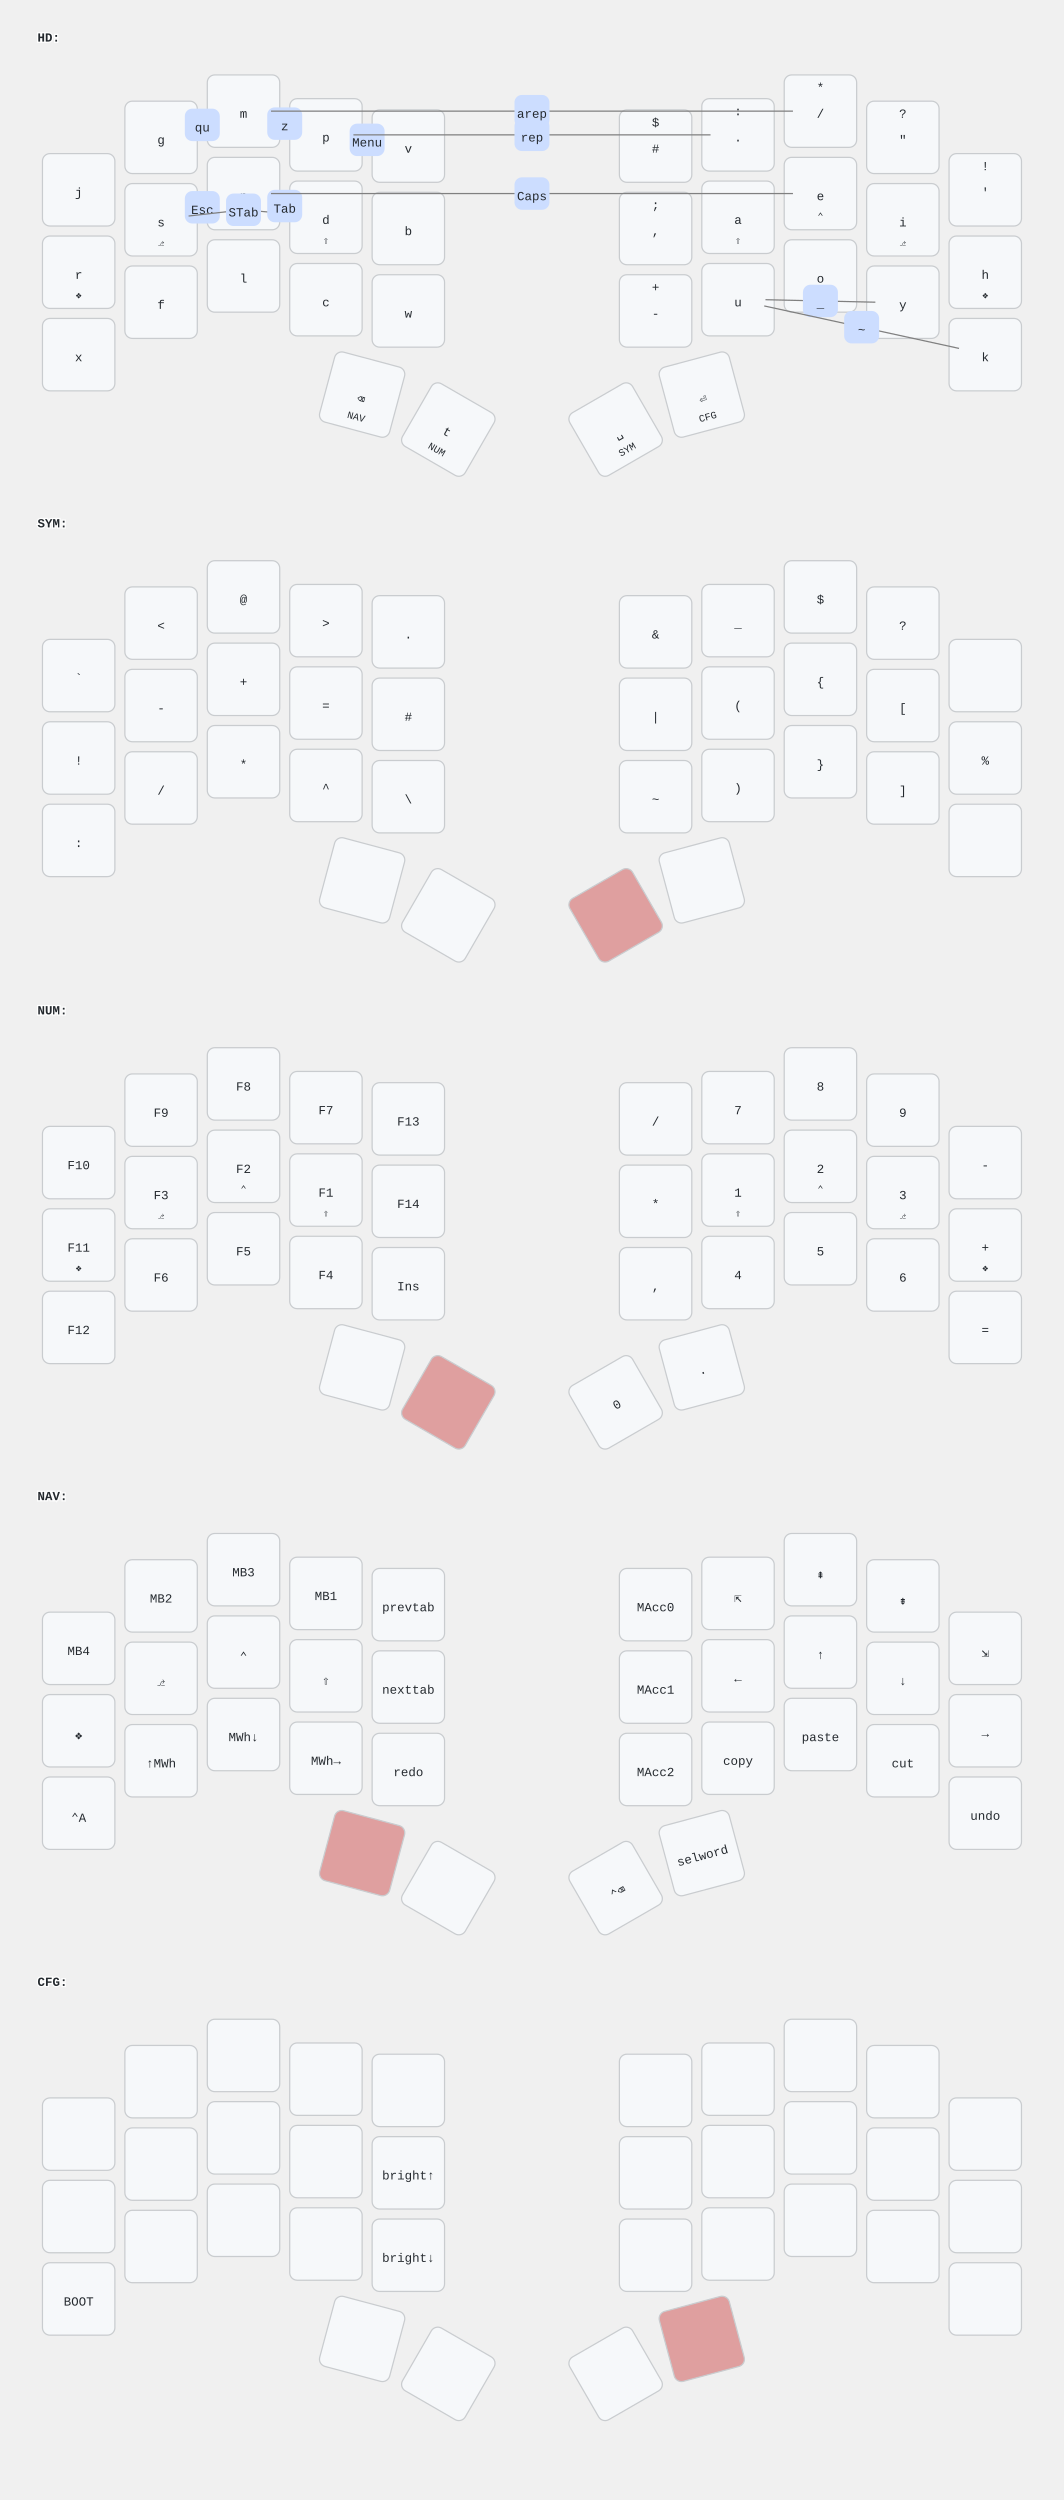
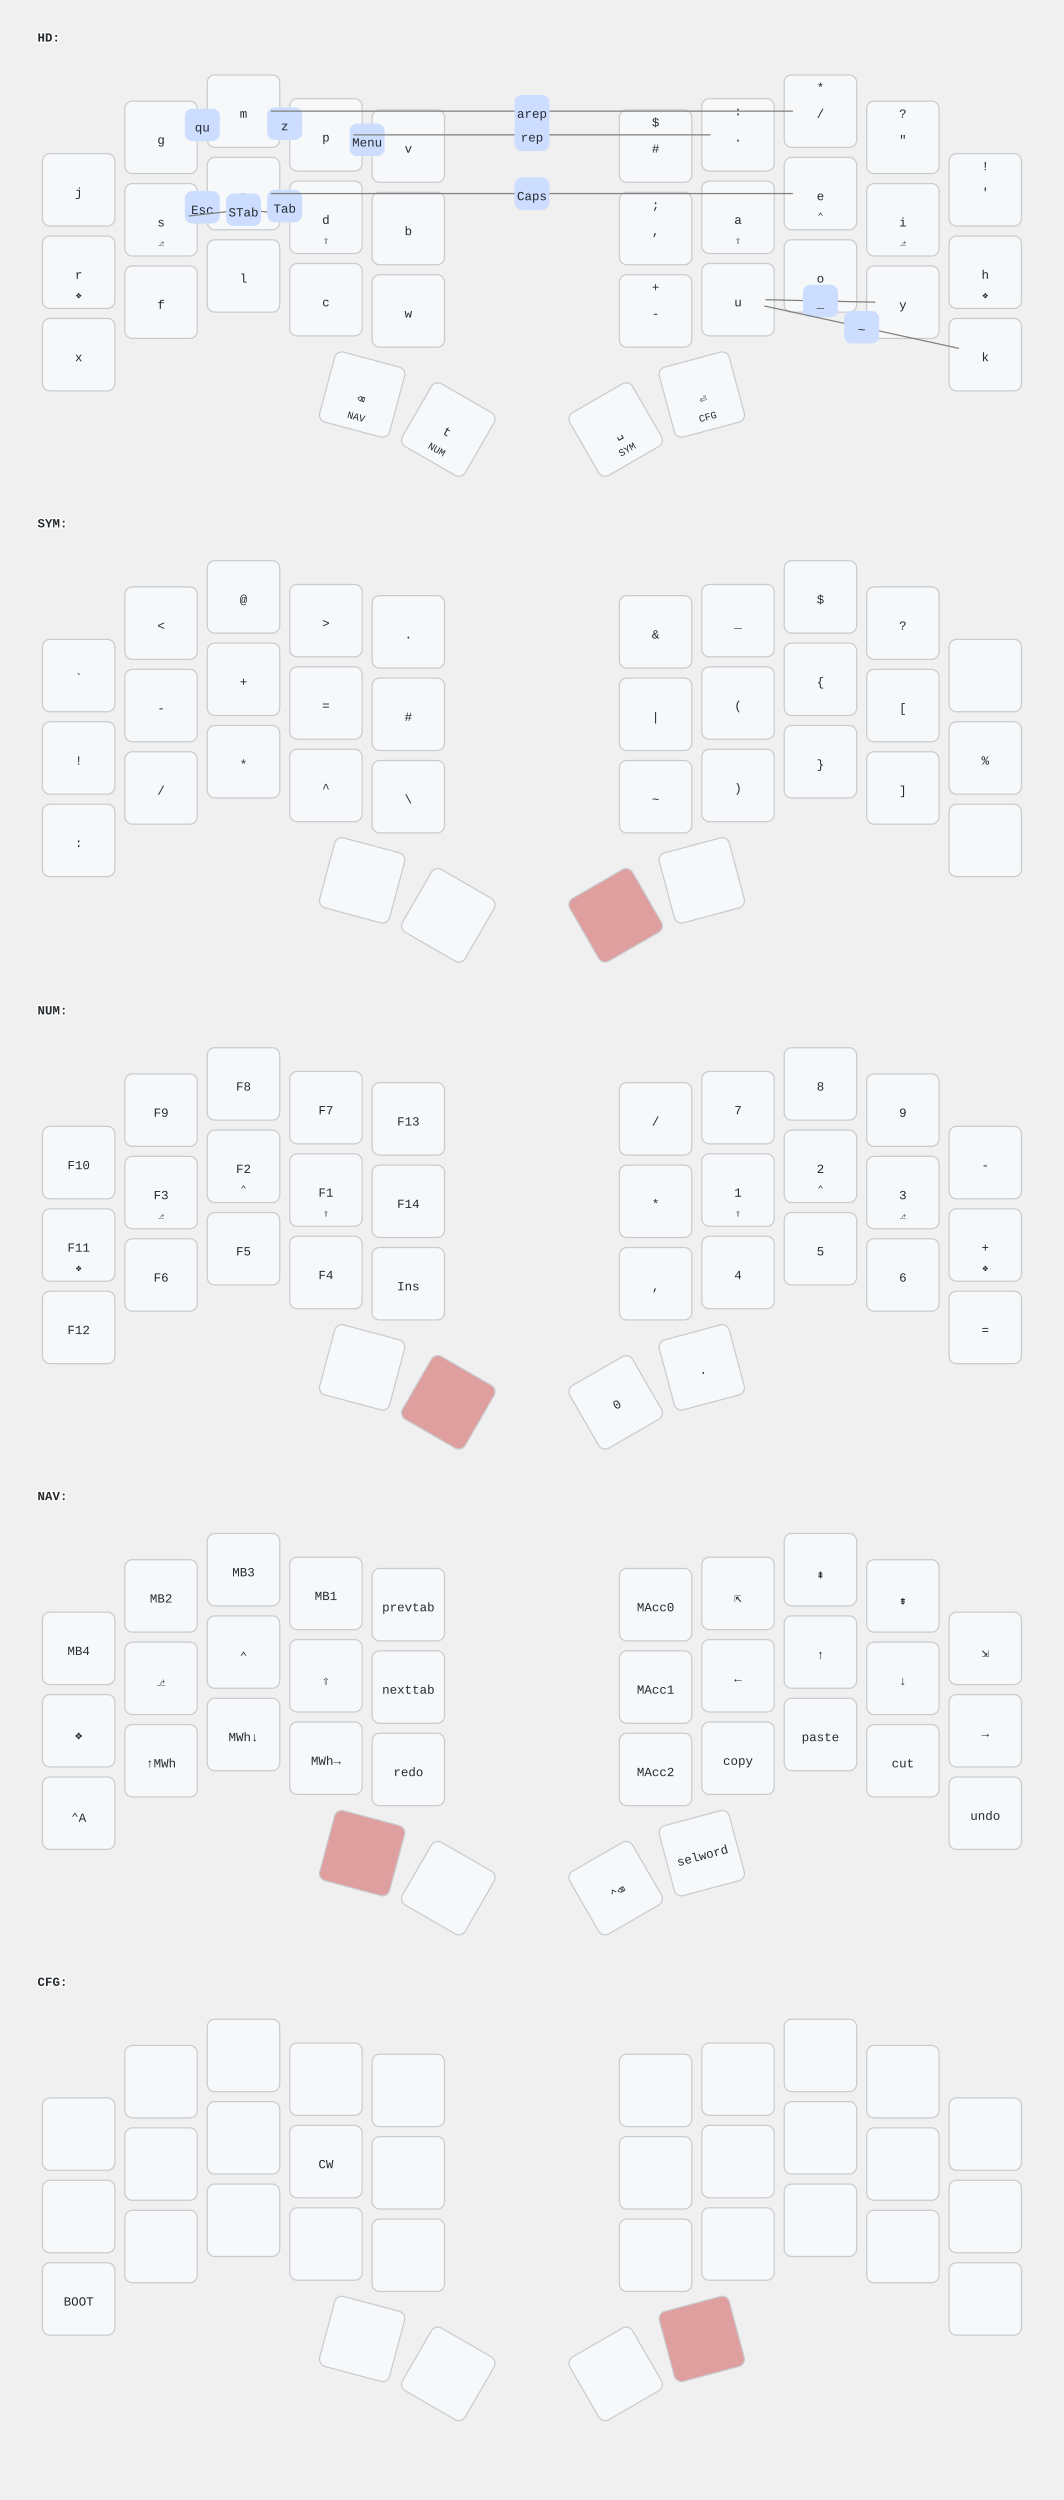
<svg xmlns="http://www.w3.org/2000/svg" width="852" height="2002" viewBox="0 0 852 2002" class="keymap">
  <style>/* inherit to force styles through use tags */
svg path {
    fill: inherit;
}

/* font and background color specifications */
svg.keymap {
    font-family: SFMono-Regular,Consolas,Liberation Mono,Menlo,monospace;
    font-size: 10px;
    font-kerning: normal;
    text-rendering: optimizeLegibility;
    fill: #24292e;
}

/* default key styling */
rect.key {
    fill: #f6f8fa;
    stroke: #c9cccf;
    stroke-width: 1;
}

/* default key side styling, only used is draw_key_sides is set */
rect.side {
    filter: brightness(90%);
}

/* color accent for combo boxes */
rect.combo, rect.combo-separate {
    fill: #cdf;
}

/* color accent for held keys */
rect.held, rect.combo.held {
    fill: #df9f9f;
}

/* color accent for ghost (optional) keys */
rect.ghost, rect.combo.ghost {
    stroke-dasharray: 4, 4;
    stroke-width: 2;
}

text {
    text-anchor: middle;
    dominant-baseline: hanging;
}

/* styling for layer labels */
text.label {
    font-weight: bold;
    text-anchor: start;
    stroke: white;
    stroke-width: 2;
    paint-order: stroke;
}

/* styling for combo tap, and key hold/shifted label text */
text.combo, text.hold, text.shifted {
    font-size: 10px;
}

/* styling for hold label text */
text.hold {
    font-size: 8px;
}

text.hold {
    text-anchor: middle;
    dominant-baseline: auto;
}

text.shifted {
    text-anchor: middle;
    dominant-baseline: hanging;
}

/* styling for hold/shifted label text in combo box */
text.combo.hold, text.combo.shifted {
    font-size: 8px;
}

/* lighter symbol for transparent keys */
text.trans {
    fill: #7b7e81;
}

/* styling for combo dendrons */
path.combo {
    stroke-width: 1;
    stroke: gray;
    fill: none;
}

/* Start Tabler Icons Cleanup */
/* cannot use height/width with glyphs */
.icon-tabler &gt; path {
    fill: inherit;
    stroke: inherit;
    stroke-width: 2;
}
/* hide tabler's default box */
.icon-tabler &gt; path[stroke="none"][fill="none"] {
    visibility: hidden;
}
/* End Tabler Icons Cleanup */
</style>
  <g transform="translate(30, 0)" class="layer-HD">
    <text x="0" y="28" class="label" id="HD">HD:</text>
    <g transform="translate(0, 56)">
      <g transform="translate(33, 96)" class="key keypos-0">
        <rect rx="6" ry="6" x="-29" y="-29" width="58" height="58" class="key" />
        <text x="0" y="0" class="key tap">j</text>
      </g>
      <g transform="translate(99, 54)" class="key keypos-1">
        <rect rx="6" ry="6" x="-29" y="-29" width="58" height="58" class="key" />
        <text x="0" y="0" class="key tap">g</text>
      </g>
      <g transform="translate(165, 33)" class="key keypos-2">
        <rect rx="6" ry="6" x="-29" y="-29" width="58" height="58" class="key" />
        <text x="0" y="0" class="key tap">m</text>
      </g>
      <g transform="translate(231, 52)" class="key keypos-3">
        <rect rx="6" ry="6" x="-29" y="-29" width="58" height="58" class="key" />
        <text x="0" y="0" class="key tap">p</text>
      </g>
      <g transform="translate(297, 61)" class="key keypos-4">
        <rect rx="6" ry="6" x="-29" y="-29" width="58" height="58" class="key" />
        <text x="0" y="0" class="key tap">v</text>
      </g>
      <g transform="translate(495, 61)" class="key keypos-5">
        <rect rx="6" ry="6" x="-29" y="-29" width="58" height="58" class="key" />
        <text x="0" y="0" class="key tap">#</text>
        <text x="0" y="-21" class="key shifted">$</text>
      </g>
      <g transform="translate(561, 52)" class="key keypos-6">
        <rect rx="6" ry="6" x="-29" y="-29" width="58" height="58" class="key" />
        <text x="0" y="0" class="key tap">.</text>
        <text x="0" y="-21" class="key shifted">:</text>
      </g>
      <g transform="translate(627, 33)" class="key keypos-7">
        <rect rx="6" ry="6" x="-29" y="-29" width="58" height="58" class="key" />
        <text x="0" y="0" class="key tap">/</text>
        <text x="0" y="-21" class="key shifted">*</text>
      </g>
      <g transform="translate(693, 54)" class="key keypos-8">
        <rect rx="6" ry="6" x="-29" y="-29" width="58" height="58" class="key" />
        <text x="0" y="0" class="key tap">"</text>
        <text x="0" y="-21" class="key shifted">?</text>
      </g>
      <g transform="translate(759, 96)" class="key keypos-9">
        <rect rx="6" ry="6" x="-29" y="-29" width="58" height="58" class="key" />
        <text x="0" y="0" class="key tap">'</text>
        <text x="0" y="-21" class="key shifted">!</text>
      </g>
      <g transform="translate(33, 162)" class="key keypos-10">
        <rect rx="6" ry="6" x="-29" y="-29" width="58" height="58" class="key" />
        <text x="0" y="0" class="key tap">r</text>
        <text x="0" y="21" class="key hold">❖</text>
      </g>
      <g transform="translate(99, 120)" class="key keypos-11">
        <rect rx="6" ry="6" x="-29" y="-29" width="58" height="58" class="key" />
        <text x="0" y="0" class="key tap">s</text>
        <text x="0" y="21" class="key hold">⎇</text>
      </g>
      <g transform="translate(165, 99)" class="key keypos-12">
        <rect rx="6" ry="6" x="-29" y="-29" width="58" height="58" class="key" />
        <text x="0" y="0" class="key tap">n</text>
        <text x="0" y="21" class="key hold">⌃</text>
      </g>
      <g transform="translate(231, 118)" class="key keypos-13">
        <rect rx="6" ry="6" x="-29" y="-29" width="58" height="58" class="key" />
        <text x="0" y="0" class="key tap">d</text>
        <text x="0" y="21" class="key hold">⇧</text>
      </g>
      <g transform="translate(297, 127)" class="key keypos-14">
        <rect rx="6" ry="6" x="-29" y="-29" width="58" height="58" class="key" />
        <text x="0" y="0" class="key tap">b</text>
      </g>
      <g transform="translate(495, 127)" class="key keypos-15">
        <rect rx="6" ry="6" x="-29" y="-29" width="58" height="58" class="key" />
        <text x="0" y="0" class="key tap">,</text>
        <text x="0" y="-21" class="key shifted">;</text>
      </g>
      <g transform="translate(561, 118)" class="key keypos-16">
        <rect rx="6" ry="6" x="-29" y="-29" width="58" height="58" class="key" />
        <text x="0" y="0" class="key tap">a</text>
        <text x="0" y="21" class="key hold">⇧</text>
      </g>
      <g transform="translate(627, 99)" class="key keypos-17">
        <rect rx="6" ry="6" x="-29" y="-29" width="58" height="58" class="key" />
        <text x="0" y="0" class="key tap">e</text>
        <text x="0" y="21" class="key hold">⌃</text>
      </g>
      <g transform="translate(693, 120)" class="key keypos-18">
        <rect rx="6" ry="6" x="-29" y="-29" width="58" height="58" class="key" />
        <text x="0" y="0" class="key tap">i</text>
        <text x="0" y="21" class="key hold">⎇</text>
      </g>
      <g transform="translate(759, 162)" class="key keypos-19">
        <rect rx="6" ry="6" x="-29" y="-29" width="58" height="58" class="key" />
        <text x="0" y="0" class="key tap">h</text>
        <text x="0" y="21" class="key hold">❖</text>
      </g>
      <g transform="translate(33, 228)" class="key keypos-20">
        <rect rx="6" ry="6" x="-29" y="-29" width="58" height="58" class="key" />
        <text x="0" y="0" class="key tap">x</text>
      </g>
      <g transform="translate(99, 186)" class="key keypos-21">
        <rect rx="6" ry="6" x="-29" y="-29" width="58" height="58" class="key" />
        <text x="0" y="0" class="key tap">f</text>
      </g>
      <g transform="translate(165, 165)" class="key keypos-22">
        <rect rx="6" ry="6" x="-29" y="-29" width="58" height="58" class="key" />
        <text x="0" y="0" class="key tap">l</text>
      </g>
      <g transform="translate(231, 184)" class="key keypos-23">
        <rect rx="6" ry="6" x="-29" y="-29" width="58" height="58" class="key" />
        <text x="0" y="0" class="key tap">c</text>
      </g>
      <g transform="translate(297, 193)" class="key keypos-24">
        <rect rx="6" ry="6" x="-29" y="-29" width="58" height="58" class="key" />
        <text x="0" y="0" class="key tap">w</text>
      </g>
      <g transform="translate(495, 193)" class="key keypos-25">
        <rect rx="6" ry="6" x="-29" y="-29" width="58" height="58" class="key" />
        <text x="0" y="0" class="key tap">-</text>
        <text x="0" y="-21" class="key shifted">+</text>
      </g>
      <g transform="translate(561, 184)" class="key keypos-26">
        <rect rx="6" ry="6" x="-29" y="-29" width="58" height="58" class="key" />
        <text x="0" y="0" class="key tap">u</text>
      </g>
      <g transform="translate(627, 165)" class="key keypos-27">
        <rect rx="6" ry="6" x="-29" y="-29" width="58" height="58" class="key" />
        <text x="0" y="0" class="key tap">o</text>
      </g>
      <g transform="translate(693, 186)" class="key keypos-28">
        <rect rx="6" ry="6" x="-29" y="-29" width="58" height="58" class="key" />
        <text x="0" y="0" class="key tap">y</text>
      </g>
      <g transform="translate(759, 228)" class="key keypos-29">
        <rect rx="6" ry="6" x="-29" y="-29" width="58" height="58" class="key" />
        <text x="0" y="0" class="key tap">k</text>
      </g>
      <g transform="translate(260, 260) rotate(15.0)" class="key keypos-30">
        <rect rx="6" ry="6" x="-29" y="-29" width="58" height="58" class="key" />
        <text x="0" y="0" class="key tap">⌫</text>
        <a href="#NAV">
          <text x="0" y="21" class="key hold layer-activator">NAV</text>
        </a>
      </g>
      <g transform="translate(329, 288) rotate(30.0)" class="key keypos-31">
        <rect rx="6" ry="6" x="-29" y="-29" width="58" height="58" class="key" />
        <text x="0" y="0" class="key tap">t</text>
        <a href="#NUM">
          <text x="0" y="21" class="key hold layer-activator">NUM</text>
        </a>
      </g>
      <g transform="translate(463, 288) rotate(-30.0)" class="key keypos-32">
        <rect rx="6" ry="6" x="-29" y="-29" width="58" height="58" class="key" />
        <text x="0" y="0" class="key tap">␣</text>
        <a href="#SYM">
          <text x="0" y="21" class="key hold layer-activator">SYM</text>
        </a>
      </g>
      <g transform="translate(532, 260) rotate(-15.0)" class="key keypos-33">
        <rect rx="6" ry="6" x="-29" y="-29" width="58" height="58" class="key" />
        <text x="0" y="0" class="key tap">⏎</text>
        <a href="#CFG">
          <text x="0" y="21" class="key hold layer-activator">CFG</text>
        </a>
      </g>
      <g class="combo combopos-0">
        <rect rx="6" ry="6" x="118" y="31" width="28" height="26" class="combo" />
        <text x="132" y="44" class="combo tap">qu</text>
      </g>
      <g class="combo combopos-1">
        <rect rx="6" ry="6" x="184" y="30" width="28" height="26" class="combo" />
        <text x="198" y="43" class="combo tap">z</text>
      </g>
      <g class="combo combopos-2">
        <rect rx="6" ry="6" x="250" y="43" width="28" height="26" class="combo" />
        <text x="264" y="56" class="combo tap">Menu</text>
      </g>
      <g class="combo combopos-3">
        <rect rx="6" ry="6" x="118" y="97" width="28" height="26" class="combo" />
        <text x="132" y="110" class="combo tap">Esc</text>
      </g>
      <g class="combo combopos-4">
        <path d="M165,112 l-44,5" class="combo" />
        <path d="M165,112 l44,4" class="combo" />
        <rect rx="6" ry="6" x="151" y="99" width="28" height="26" class="combo" />
        <text x="165" y="112" class="combo tap">STab</text>
      </g>
      <g class="combo combopos-5">
        <rect rx="6" ry="6" x="184" y="96" width="28" height="26" class="combo" />
        <text x="198" y="109" class="combo tap">Tab</text>
      </g>
      <g class="combo combopos-6">
        <path d="M396,99 l-209,0" class="combo" />
        <path d="M396,99 l209,0" class="combo" />
        <rect rx="6" ry="6" x="382" y="86" width="28" height="26" class="combo" />
        <text x="396" y="99" class="combo tap">Caps</text>
      </g>
      <g class="combo combopos-7">
        <path d="M627,185 l-44,-1" class="combo" />
        <path d="M627,185 l44,1" class="combo" />
        <rect rx="6" ry="6" x="613" y="172" width="28" height="26" class="combo" />
        <text x="627" y="185" class="combo tap">_</text>
      </g>
      <g class="combo combopos-8">
        <path d="M660,206 l-78,-17" class="combo" />
        <path d="M660,206 l78,17" class="combo" />
        <rect rx="6" ry="6" x="646" y="193" width="28" height="26" class="combo" />
        <text x="660" y="206" class="combo tap">~</text>
      </g>
      <g class="combo combopos-9">
        <path d="M396,52 l-143,0" class="combo" />
        <path d="M396,52 l143,0" class="combo" />
        <rect rx="6" ry="6" x="382" y="39" width="28" height="26" class="combo" />
        <text x="396" y="52" class="combo tap">rep</text>
      </g>
      <g class="combo combopos-10">
        <path d="M396,33 l-209,0" class="combo" />
        <path d="M396,33 l209,0" class="combo" />
        <rect rx="6" ry="6" x="382" y="20" width="28" height="26" class="combo" />
        <text x="396" y="33" class="combo tap">arep</text>
      </g>
    </g>
  </g>
  <g transform="translate(30, 389)" class="layer-SYM">
    <text x="0" y="28" class="label" id="SYM">SYM:</text>
    <g transform="translate(0, 56)">
      <g transform="translate(33, 96)" class="key keypos-0">
        <rect rx="6" ry="6" x="-29" y="-29" width="58" height="58" class="key" />
        <text x="0" y="0" class="key tap">`</text>
      </g>
      <g transform="translate(99, 54)" class="key keypos-1">
        <rect rx="6" ry="6" x="-29" y="-29" width="58" height="58" class="key" />
        <text x="0" y="0" class="key tap">&lt;</text>
      </g>
      <g transform="translate(165, 33)" class="key keypos-2">
        <rect rx="6" ry="6" x="-29" y="-29" width="58" height="58" class="key" />
        <text x="0" y="0" class="key tap">@</text>
      </g>
      <g transform="translate(231, 52)" class="key keypos-3">
        <rect rx="6" ry="6" x="-29" y="-29" width="58" height="58" class="key" />
        <text x="0" y="0" class="key tap">&gt;</text>
      </g>
      <g transform="translate(297, 61)" class="key keypos-4">
        <rect rx="6" ry="6" x="-29" y="-29" width="58" height="58" class="key" />
        <text x="0" y="0" class="key tap">.</text>
      </g>
      <g transform="translate(495, 61)" class="key keypos-5">
        <rect rx="6" ry="6" x="-29" y="-29" width="58" height="58" class="key" />
        <text x="0" y="0" class="key tap">&amp;</text>
      </g>
      <g transform="translate(561, 52)" class="key keypos-6">
        <rect rx="6" ry="6" x="-29" y="-29" width="58" height="58" class="key" />
        <text x="0" y="0" class="key tap">_</text>
      </g>
      <g transform="translate(627, 33)" class="key keypos-7">
        <rect rx="6" ry="6" x="-29" y="-29" width="58" height="58" class="key" />
        <text x="0" y="0" class="key tap">$</text>
      </g>
      <g transform="translate(693, 54)" class="key keypos-8">
        <rect rx="6" ry="6" x="-29" y="-29" width="58" height="58" class="key" />
        <text x="0" y="0" class="key tap">?</text>
      </g>
      <g transform="translate(759, 96)" class="key keypos-9">
        <rect rx="6" ry="6" x="-29" y="-29" width="58" height="58" class="key" />
      </g>
      <g transform="translate(33, 162)" class="key keypos-10">
        <rect rx="6" ry="6" x="-29" y="-29" width="58" height="58" class="key" />
        <text x="0" y="0" class="key tap">!</text>
      </g>
      <g transform="translate(99, 120)" class="key keypos-11">
        <rect rx="6" ry="6" x="-29" y="-29" width="58" height="58" class="key" />
        <text x="0" y="0" class="key tap">-</text>
      </g>
      <g transform="translate(165, 99)" class="key keypos-12">
        <rect rx="6" ry="6" x="-29" y="-29" width="58" height="58" class="key" />
        <text x="0" y="0" class="key tap">+</text>
      </g>
      <g transform="translate(231, 118)" class="key keypos-13">
        <rect rx="6" ry="6" x="-29" y="-29" width="58" height="58" class="key" />
        <text x="0" y="0" class="key tap">=</text>
      </g>
      <g transform="translate(297, 127)" class="key keypos-14">
        <rect rx="6" ry="6" x="-29" y="-29" width="58" height="58" class="key" />
        <text x="0" y="0" class="key tap">#</text>
      </g>
      <g transform="translate(495, 127)" class="key keypos-15">
        <rect rx="6" ry="6" x="-29" y="-29" width="58" height="58" class="key" />
        <text x="0" y="0" class="key tap">|</text>
      </g>
      <g transform="translate(561, 118)" class="key keypos-16">
        <rect rx="6" ry="6" x="-29" y="-29" width="58" height="58" class="key" />
        <text x="0" y="0" class="key tap">(</text>
      </g>
      <g transform="translate(627, 99)" class="key keypos-17">
        <rect rx="6" ry="6" x="-29" y="-29" width="58" height="58" class="key" />
        <text x="0" y="0" class="key tap">{</text>
      </g>
      <g transform="translate(693, 120)" class="key keypos-18">
        <rect rx="6" ry="6" x="-29" y="-29" width="58" height="58" class="key" />
        <text x="0" y="0" class="key tap">[</text>
      </g>
      <g transform="translate(759, 162)" class="key keypos-19">
        <rect rx="6" ry="6" x="-29" y="-29" width="58" height="58" class="key" />
        <text x="0" y="0" class="key tap">%</text>
      </g>
      <g transform="translate(33, 228)" class="key keypos-20">
        <rect rx="6" ry="6" x="-29" y="-29" width="58" height="58" class="key" />
        <text x="0" y="0" class="key tap">:</text>
      </g>
      <g transform="translate(99, 186)" class="key keypos-21">
        <rect rx="6" ry="6" x="-29" y="-29" width="58" height="58" class="key" />
        <text x="0" y="0" class="key tap">/</text>
      </g>
      <g transform="translate(165, 165)" class="key keypos-22">
        <rect rx="6" ry="6" x="-29" y="-29" width="58" height="58" class="key" />
        <text x="0" y="0" class="key tap">*</text>
      </g>
      <g transform="translate(231, 184)" class="key keypos-23">
        <rect rx="6" ry="6" x="-29" y="-29" width="58" height="58" class="key" />
        <text x="0" y="0" class="key tap">^</text>
      </g>
      <g transform="translate(297, 193)" class="key keypos-24">
        <rect rx="6" ry="6" x="-29" y="-29" width="58" height="58" class="key" />
        <text x="0" y="0" class="key tap">\</text>
      </g>
      <g transform="translate(495, 193)" class="key keypos-25">
        <rect rx="6" ry="6" x="-29" y="-29" width="58" height="58" class="key" />
        <text x="0" y="0" class="key tap">~</text>
      </g>
      <g transform="translate(561, 184)" class="key keypos-26">
        <rect rx="6" ry="6" x="-29" y="-29" width="58" height="58" class="key" />
        <text x="0" y="0" class="key tap">)</text>
      </g>
      <g transform="translate(627, 165)" class="key keypos-27">
        <rect rx="6" ry="6" x="-29" y="-29" width="58" height="58" class="key" />
        <text x="0" y="0" class="key tap">}</text>
      </g>
      <g transform="translate(693, 186)" class="key keypos-28">
        <rect rx="6" ry="6" x="-29" y="-29" width="58" height="58" class="key" />
        <text x="0" y="0" class="key tap">]</text>
      </g>
      <g transform="translate(759, 228)" class="key keypos-29">
        <rect rx="6" ry="6" x="-29" y="-29" width="58" height="58" class="key" />
      </g>
      <g transform="translate(260, 260) rotate(15.0)" class="key keypos-30">
        <rect rx="6" ry="6" x="-29" y="-29" width="58" height="58" class="key" />
      </g>
      <g transform="translate(329, 288) rotate(30.0)" class="key keypos-31">
        <rect rx="6" ry="6" x="-29" y="-29" width="58" height="58" class="key" />
      </g>
      <g transform="translate(463, 288) rotate(-30.0)" class="key held keypos-32">
        <rect rx="6" ry="6" x="-29" y="-29" width="58" height="58" class="key held" />
      </g>
      <g transform="translate(532, 260) rotate(-15.0)" class="key keypos-33">
        <rect rx="6" ry="6" x="-29" y="-29" width="58" height="58" class="key" />
      </g>
    </g>
  </g>
  <g transform="translate(30, 779)" class="layer-NUM">
    <text x="0" y="28" class="label" id="NUM">NUM:</text>
    <g transform="translate(0, 56)">
      <g transform="translate(33, 96)" class="key keypos-0">
        <rect rx="6" ry="6" x="-29" y="-29" width="58" height="58" class="key" />
        <text x="0" y="0" class="key tap">F10</text>
      </g>
      <g transform="translate(99, 54)" class="key keypos-1">
        <rect rx="6" ry="6" x="-29" y="-29" width="58" height="58" class="key" />
        <text x="0" y="0" class="key tap">F9</text>
      </g>
      <g transform="translate(165, 33)" class="key keypos-2">
        <rect rx="6" ry="6" x="-29" y="-29" width="58" height="58" class="key" />
        <text x="0" y="0" class="key tap">F8</text>
      </g>
      <g transform="translate(231, 52)" class="key keypos-3">
        <rect rx="6" ry="6" x="-29" y="-29" width="58" height="58" class="key" />
        <text x="0" y="0" class="key tap">F7</text>
      </g>
      <g transform="translate(297, 61)" class="key keypos-4">
        <rect rx="6" ry="6" x="-29" y="-29" width="58" height="58" class="key" />
        <text x="0" y="0" class="key tap">F13</text>
      </g>
      <g transform="translate(495, 61)" class="key keypos-5">
        <rect rx="6" ry="6" x="-29" y="-29" width="58" height="58" class="key" />
        <text x="0" y="0" class="key tap">/</text>
      </g>
      <g transform="translate(561, 52)" class="key keypos-6">
        <rect rx="6" ry="6" x="-29" y="-29" width="58" height="58" class="key" />
        <text x="0" y="0" class="key tap">7</text>
      </g>
      <g transform="translate(627, 33)" class="key keypos-7">
        <rect rx="6" ry="6" x="-29" y="-29" width="58" height="58" class="key" />
        <text x="0" y="0" class="key tap">8</text>
      </g>
      <g transform="translate(693, 54)" class="key keypos-8">
        <rect rx="6" ry="6" x="-29" y="-29" width="58" height="58" class="key" />
        <text x="0" y="0" class="key tap">9</text>
      </g>
      <g transform="translate(759, 96)" class="key keypos-9">
        <rect rx="6" ry="6" x="-29" y="-29" width="58" height="58" class="key" />
        <text x="0" y="0" class="key tap">-</text>
      </g>
      <g transform="translate(33, 162)" class="key keypos-10">
        <rect rx="6" ry="6" x="-29" y="-29" width="58" height="58" class="key" />
        <text x="0" y="0" class="key tap">F11</text>
        <text x="0" y="21" class="key hold">❖</text>
      </g>
      <g transform="translate(99, 120)" class="key keypos-11">
        <rect rx="6" ry="6" x="-29" y="-29" width="58" height="58" class="key" />
        <text x="0" y="0" class="key tap">F3</text>
        <text x="0" y="21" class="key hold">⎇</text>
      </g>
      <g transform="translate(165, 99)" class="key keypos-12">
        <rect rx="6" ry="6" x="-29" y="-29" width="58" height="58" class="key" />
        <text x="0" y="0" class="key tap">F2</text>
        <text x="0" y="21" class="key hold">⌃</text>
      </g>
      <g transform="translate(231, 118)" class="key keypos-13">
        <rect rx="6" ry="6" x="-29" y="-29" width="58" height="58" class="key" />
        <text x="0" y="0" class="key tap">F1</text>
        <text x="0" y="21" class="key hold">⇧</text>
      </g>
      <g transform="translate(297, 127)" class="key keypos-14">
        <rect rx="6" ry="6" x="-29" y="-29" width="58" height="58" class="key" />
        <text x="0" y="0" class="key tap">F14</text>
      </g>
      <g transform="translate(495, 127)" class="key keypos-15">
        <rect rx="6" ry="6" x="-29" y="-29" width="58" height="58" class="key" />
        <text x="0" y="0" class="key tap">*</text>
      </g>
      <g transform="translate(561, 118)" class="key keypos-16">
        <rect rx="6" ry="6" x="-29" y="-29" width="58" height="58" class="key" />
        <text x="0" y="0" class="key tap">1</text>
        <text x="0" y="21" class="key hold">⇧</text>
      </g>
      <g transform="translate(627, 99)" class="key keypos-17">
        <rect rx="6" ry="6" x="-29" y="-29" width="58" height="58" class="key" />
        <text x="0" y="0" class="key tap">2</text>
        <text x="0" y="21" class="key hold">⌃</text>
      </g>
      <g transform="translate(693, 120)" class="key keypos-18">
        <rect rx="6" ry="6" x="-29" y="-29" width="58" height="58" class="key" />
        <text x="0" y="0" class="key tap">3</text>
        <text x="0" y="21" class="key hold">⎇</text>
      </g>
      <g transform="translate(759, 162)" class="key keypos-19">
        <rect rx="6" ry="6" x="-29" y="-29" width="58" height="58" class="key" />
        <text x="0" y="0" class="key tap">+</text>
        <text x="0" y="21" class="key hold">❖</text>
      </g>
      <g transform="translate(33, 228)" class="key keypos-20">
        <rect rx="6" ry="6" x="-29" y="-29" width="58" height="58" class="key" />
        <text x="0" y="0" class="key tap">F12</text>
      </g>
      <g transform="translate(99, 186)" class="key keypos-21">
        <rect rx="6" ry="6" x="-29" y="-29" width="58" height="58" class="key" />
        <text x="0" y="0" class="key tap">F6</text>
      </g>
      <g transform="translate(165, 165)" class="key keypos-22">
        <rect rx="6" ry="6" x="-29" y="-29" width="58" height="58" class="key" />
        <text x="0" y="0" class="key tap">F5</text>
      </g>
      <g transform="translate(231, 184)" class="key keypos-23">
        <rect rx="6" ry="6" x="-29" y="-29" width="58" height="58" class="key" />
        <text x="0" y="0" class="key tap">F4</text>
      </g>
      <g transform="translate(297, 193)" class="key keypos-24">
        <rect rx="6" ry="6" x="-29" y="-29" width="58" height="58" class="key" />
        <text x="0" y="0" class="key tap">Ins</text>
      </g>
      <g transform="translate(495, 193)" class="key keypos-25">
        <rect rx="6" ry="6" x="-29" y="-29" width="58" height="58" class="key" />
        <text x="0" y="0" class="key tap">,</text>
      </g>
      <g transform="translate(561, 184)" class="key keypos-26">
        <rect rx="6" ry="6" x="-29" y="-29" width="58" height="58" class="key" />
        <text x="0" y="0" class="key tap">4</text>
      </g>
      <g transform="translate(627, 165)" class="key keypos-27">
        <rect rx="6" ry="6" x="-29" y="-29" width="58" height="58" class="key" />
        <text x="0" y="0" class="key tap">5</text>
      </g>
      <g transform="translate(693, 186)" class="key keypos-28">
        <rect rx="6" ry="6" x="-29" y="-29" width="58" height="58" class="key" />
        <text x="0" y="0" class="key tap">6</text>
      </g>
      <g transform="translate(759, 228)" class="key keypos-29">
        <rect rx="6" ry="6" x="-29" y="-29" width="58" height="58" class="key" />
        <text x="0" y="0" class="key tap">=</text>
      </g>
      <g transform="translate(260, 260) rotate(15.0)" class="key keypos-30">
        <rect rx="6" ry="6" x="-29" y="-29" width="58" height="58" class="key" />
      </g>
      <g transform="translate(329, 288) rotate(30.0)" class="key held keypos-31">
        <rect rx="6" ry="6" x="-29" y="-29" width="58" height="58" class="key held" />
      </g>
      <g transform="translate(463, 288) rotate(-30.0)" class="key keypos-32">
        <rect rx="6" ry="6" x="-29" y="-29" width="58" height="58" class="key" />
        <text x="0" y="0" class="key tap">0</text>
      </g>
      <g transform="translate(532, 260) rotate(-15.0)" class="key keypos-33">
        <rect rx="6" ry="6" x="-29" y="-29" width="58" height="58" class="key" />
        <text x="0" y="0" class="key tap">.</text>
      </g>
    </g>
  </g>
  <g transform="translate(30, 1168)" class="layer-NAV">
    <text x="0" y="28" class="label" id="NAV">NAV:</text>
    <g transform="translate(0, 56)">
      <g transform="translate(33, 96)" class="key keypos-0">
        <rect rx="6" ry="6" x="-29" y="-29" width="58" height="58" class="key" />
        <text x="0" y="0" class="key tap">MB4</text>
      </g>
      <g transform="translate(99, 54)" class="key keypos-1">
        <rect rx="6" ry="6" x="-29" y="-29" width="58" height="58" class="key" />
        <text x="0" y="0" class="key tap">MB2</text>
      </g>
      <g transform="translate(165, 33)" class="key keypos-2">
        <rect rx="6" ry="6" x="-29" y="-29" width="58" height="58" class="key" />
        <text x="0" y="0" class="key tap">MB3</text>
      </g>
      <g transform="translate(231, 52)" class="key keypos-3">
        <rect rx="6" ry="6" x="-29" y="-29" width="58" height="58" class="key" />
        <text x="0" y="0" class="key tap">MB1</text>
      </g>
      <g transform="translate(297, 61)" class="key keypos-4">
        <rect rx="6" ry="6" x="-29" y="-29" width="58" height="58" class="key" />
        <text x="0" y="0" class="key tap">prevtab</text>
      </g>
      <g transform="translate(495, 61)" class="key keypos-5">
        <rect rx="6" ry="6" x="-29" y="-29" width="58" height="58" class="key" />
        <text x="0" y="0" class="key tap">MAcc0</text>
      </g>
      <g transform="translate(561, 52)" class="key keypos-6">
        <rect rx="6" ry="6" x="-29" y="-29" width="58" height="58" class="key" />
        <text x="0" y="0" class="key tap">⇱</text>
      </g>
      <g transform="translate(627, 33)" class="key keypos-7">
        <rect rx="6" ry="6" x="-29" y="-29" width="58" height="58" class="key" />
        <text x="0" y="0" class="key tap">⇞</text>
      </g>
      <g transform="translate(693, 54)" class="key keypos-8">
        <rect rx="6" ry="6" x="-29" y="-29" width="58" height="58" class="key" />
        <text x="0" y="0" class="key tap">⇟</text>
      </g>
      <g transform="translate(759, 96)" class="key keypos-9">
        <rect rx="6" ry="6" x="-29" y="-29" width="58" height="58" class="key" />
        <text x="0" y="0" class="key tap">⇲</text>
      </g>
      <g transform="translate(33, 162)" class="key keypos-10">
        <rect rx="6" ry="6" x="-29" y="-29" width="58" height="58" class="key" />
        <text x="0" y="0" class="key tap">❖</text>
      </g>
      <g transform="translate(99, 120)" class="key keypos-11">
        <rect rx="6" ry="6" x="-29" y="-29" width="58" height="58" class="key" />
        <text x="0" y="0" class="key tap">⎇</text>
      </g>
      <g transform="translate(165, 99)" class="key keypos-12">
        <rect rx="6" ry="6" x="-29" y="-29" width="58" height="58" class="key" />
        <text x="0" y="0" class="key tap">⌃</text>
      </g>
      <g transform="translate(231, 118)" class="key keypos-13">
        <rect rx="6" ry="6" x="-29" y="-29" width="58" height="58" class="key" />
        <text x="0" y="0" class="key tap">⇧</text>
      </g>
      <g transform="translate(297, 127)" class="key keypos-14">
        <rect rx="6" ry="6" x="-29" y="-29" width="58" height="58" class="key" />
        <text x="0" y="0" class="key tap">nexttab</text>
      </g>
      <g transform="translate(495, 127)" class="key keypos-15">
        <rect rx="6" ry="6" x="-29" y="-29" width="58" height="58" class="key" />
        <text x="0" y="0" class="key tap">MAcc1</text>
      </g>
      <g transform="translate(561, 118)" class="key keypos-16">
        <rect rx="6" ry="6" x="-29" y="-29" width="58" height="58" class="key" />
        <text x="0" y="0" class="key tap">←</text>
      </g>
      <g transform="translate(627, 99)" class="key keypos-17">
        <rect rx="6" ry="6" x="-29" y="-29" width="58" height="58" class="key" />
        <text x="0" y="0" class="key tap">↑</text>
      </g>
      <g transform="translate(693, 120)" class="key keypos-18">
        <rect rx="6" ry="6" x="-29" y="-29" width="58" height="58" class="key" />
        <text x="0" y="0" class="key tap">↓</text>
      </g>
      <g transform="translate(759, 162)" class="key keypos-19">
        <rect rx="6" ry="6" x="-29" y="-29" width="58" height="58" class="key" />
        <text x="0" y="0" class="key tap">→</text>
      </g>
      <g transform="translate(33, 228)" class="key keypos-20">
        <rect rx="6" ry="6" x="-29" y="-29" width="58" height="58" class="key" />
        <text x="0" y="0" class="key tap">⌃A</text>
      </g>
      <g transform="translate(99, 186)" class="key keypos-21">
        <rect rx="6" ry="6" x="-29" y="-29" width="58" height="58" class="key" />
        <text x="0" y="0" class="key tap">↑MWh</text>
      </g>
      <g transform="translate(165, 165)" class="key keypos-22">
        <rect rx="6" ry="6" x="-29" y="-29" width="58" height="58" class="key" />
        <text x="0" y="0" class="key tap">MWh↓</text>
      </g>
      <g transform="translate(231, 184)" class="key keypos-23">
        <rect rx="6" ry="6" x="-29" y="-29" width="58" height="58" class="key" />
        <text x="0" y="0" class="key tap">MWh→</text>
      </g>
      <g transform="translate(297, 193)" class="key keypos-24">
        <rect rx="6" ry="6" x="-29" y="-29" width="58" height="58" class="key" />
        <text x="0" y="0" class="key tap">redo</text>
      </g>
      <g transform="translate(495, 193)" class="key keypos-25">
        <rect rx="6" ry="6" x="-29" y="-29" width="58" height="58" class="key" />
        <text x="0" y="0" class="key tap">MAcc2</text>
      </g>
      <g transform="translate(561, 184)" class="key keypos-26">
        <rect rx="6" ry="6" x="-29" y="-29" width="58" height="58" class="key" />
        <text x="0" y="0" class="key tap">copy</text>
      </g>
      <g transform="translate(627, 165)" class="key keypos-27">
        <rect rx="6" ry="6" x="-29" y="-29" width="58" height="58" class="key" />
        <text x="0" y="0" class="key tap">paste</text>
      </g>
      <g transform="translate(693, 186)" class="key keypos-28">
        <rect rx="6" ry="6" x="-29" y="-29" width="58" height="58" class="key" />
        <text x="0" y="0" class="key tap">cut</text>
      </g>
      <g transform="translate(759, 228)" class="key keypos-29">
        <rect rx="6" ry="6" x="-29" y="-29" width="58" height="58" class="key" />
        <text x="0" y="0" class="key tap">undo</text>
      </g>
      <g transform="translate(260, 260) rotate(15.0)" class="key held keypos-30">
        <rect rx="6" ry="6" x="-29" y="-29" width="58" height="58" class="key held" />
      </g>
      <g transform="translate(329, 288) rotate(30.0)" class="key keypos-31">
        <rect rx="6" ry="6" x="-29" y="-29" width="58" height="58" class="key" />
      </g>
      <g transform="translate(463, 288) rotate(-30.0)" class="key keypos-32">
        <rect rx="6" ry="6" x="-29" y="-29" width="58" height="58" class="key" />
        <text x="0" y="0" class="key tap">⌃⌫</text>
      </g>
      <g transform="translate(532, 260) rotate(-15.0)" class="key keypos-33">
        <rect rx="6" ry="6" x="-29" y="-29" width="58" height="58" class="key" />
        <text x="0" y="0" class="key tap">selword</text>
      </g>
    </g>
  </g>
  <g transform="translate(30, 1557)" class="layer-CFG">
    <text x="0" y="28" class="label" id="CFG">CFG:</text>
    <g transform="translate(0, 56)">
      <g transform="translate(33, 96)" class="key keypos-0">
        <rect rx="6" ry="6" x="-29" y="-29" width="58" height="58" class="key" />
      </g>
      <g transform="translate(99, 54)" class="key keypos-1">
        <rect rx="6" ry="6" x="-29" y="-29" width="58" height="58" class="key" />
      </g>
      <g transform="translate(165, 33)" class="key keypos-2">
        <rect rx="6" ry="6" x="-29" y="-29" width="58" height="58" class="key" />
      </g>
      <g transform="translate(231, 52)" class="key keypos-3">
        <rect rx="6" ry="6" x="-29" y="-29" width="58" height="58" class="key" />
      </g>
      <g transform="translate(297, 61)" class="key keypos-4">
        <rect rx="6" ry="6" x="-29" y="-29" width="58" height="58" class="key" />
      </g>
      <g transform="translate(495, 61)" class="key keypos-5">
        <rect rx="6" ry="6" x="-29" y="-29" width="58" height="58" class="key" />
      </g>
      <g transform="translate(561, 52)" class="key keypos-6">
        <rect rx="6" ry="6" x="-29" y="-29" width="58" height="58" class="key" />
      </g>
      <g transform="translate(627, 33)" class="key keypos-7">
        <rect rx="6" ry="6" x="-29" y="-29" width="58" height="58" class="key" />
      </g>
      <g transform="translate(693, 54)" class="key keypos-8">
        <rect rx="6" ry="6" x="-29" y="-29" width="58" height="58" class="key" />
      </g>
      <g transform="translate(759, 96)" class="key keypos-9">
        <rect rx="6" ry="6" x="-29" y="-29" width="58" height="58" class="key" />
      </g>
      <g transform="translate(33, 162)" class="key keypos-10">
        <rect rx="6" ry="6" x="-29" y="-29" width="58" height="58" class="key" />
      </g>
      <g transform="translate(99, 120)" class="key keypos-11">
        <rect rx="6" ry="6" x="-29" y="-29" width="58" height="58" class="key" />
      </g>
      <g transform="translate(165, 99)" class="key keypos-12">
        <rect rx="6" ry="6" x="-29" y="-29" width="58" height="58" class="key" />
      </g>
      <g transform="translate(231, 118)" class="key keypos-13">
        <rect rx="6" ry="6" x="-29" y="-29" width="58" height="58" class="key" />
+         <text x="0" y="0" class="key tap">CW</text>
      </g>
      <g transform="translate(297, 127)" class="key keypos-14">
        <rect rx="6" ry="6" x="-29" y="-29" width="58" height="58" class="key" />
-         <text x="0" y="0" class="key tap">bright↑</text>
      </g>
      <g transform="translate(495, 127)" class="key keypos-15">
        <rect rx="6" ry="6" x="-29" y="-29" width="58" height="58" class="key" />
      </g>
      <g transform="translate(561, 118)" class="key keypos-16">
        <rect rx="6" ry="6" x="-29" y="-29" width="58" height="58" class="key" />
      </g>
      <g transform="translate(627, 99)" class="key keypos-17">
        <rect rx="6" ry="6" x="-29" y="-29" width="58" height="58" class="key" />
      </g>
      <g transform="translate(693, 120)" class="key keypos-18">
        <rect rx="6" ry="6" x="-29" y="-29" width="58" height="58" class="key" />
      </g>
      <g transform="translate(759, 162)" class="key keypos-19">
        <rect rx="6" ry="6" x="-29" y="-29" width="58" height="58" class="key" />
      </g>
      <g transform="translate(33, 228)" class="key keypos-20">
        <rect rx="6" ry="6" x="-29" y="-29" width="58" height="58" class="key" />
        <text x="0" y="0" class="key tap">BOOT</text>
      </g>
      <g transform="translate(99, 186)" class="key keypos-21">
        <rect rx="6" ry="6" x="-29" y="-29" width="58" height="58" class="key" />
      </g>
      <g transform="translate(165, 165)" class="key keypos-22">
        <rect rx="6" ry="6" x="-29" y="-29" width="58" height="58" class="key" />
      </g>
      <g transform="translate(231, 184)" class="key keypos-23">
        <rect rx="6" ry="6" x="-29" y="-29" width="58" height="58" class="key" />
      </g>
      <g transform="translate(297, 193)" class="key keypos-24">
        <rect rx="6" ry="6" x="-29" y="-29" width="58" height="58" class="key" />
-         <text x="0" y="0" class="key tap">bright↓</text>
      </g>
      <g transform="translate(495, 193)" class="key keypos-25">
        <rect rx="6" ry="6" x="-29" y="-29" width="58" height="58" class="key" />
      </g>
      <g transform="translate(561, 184)" class="key keypos-26">
        <rect rx="6" ry="6" x="-29" y="-29" width="58" height="58" class="key" />
      </g>
      <g transform="translate(627, 165)" class="key keypos-27">
        <rect rx="6" ry="6" x="-29" y="-29" width="58" height="58" class="key" />
      </g>
      <g transform="translate(693, 186)" class="key keypos-28">
        <rect rx="6" ry="6" x="-29" y="-29" width="58" height="58" class="key" />
      </g>
      <g transform="translate(759, 228)" class="key keypos-29">
        <rect rx="6" ry="6" x="-29" y="-29" width="58" height="58" class="key" />
      </g>
      <g transform="translate(260, 260) rotate(15.0)" class="key keypos-30">
        <rect rx="6" ry="6" x="-29" y="-29" width="58" height="58" class="key" />
      </g>
      <g transform="translate(329, 288) rotate(30.0)" class="key keypos-31">
        <rect rx="6" ry="6" x="-29" y="-29" width="58" height="58" class="key" />
      </g>
      <g transform="translate(463, 288) rotate(-30.0)" class="key keypos-32">
        <rect rx="6" ry="6" x="-29" y="-29" width="58" height="58" class="key" />
      </g>
      <g transform="translate(532, 260) rotate(-15.0)" class="key held keypos-33">
        <rect rx="6" ry="6" x="-29" y="-29" width="58" height="58" class="key held" />
      </g>
    </g>
  </g>
</svg>
